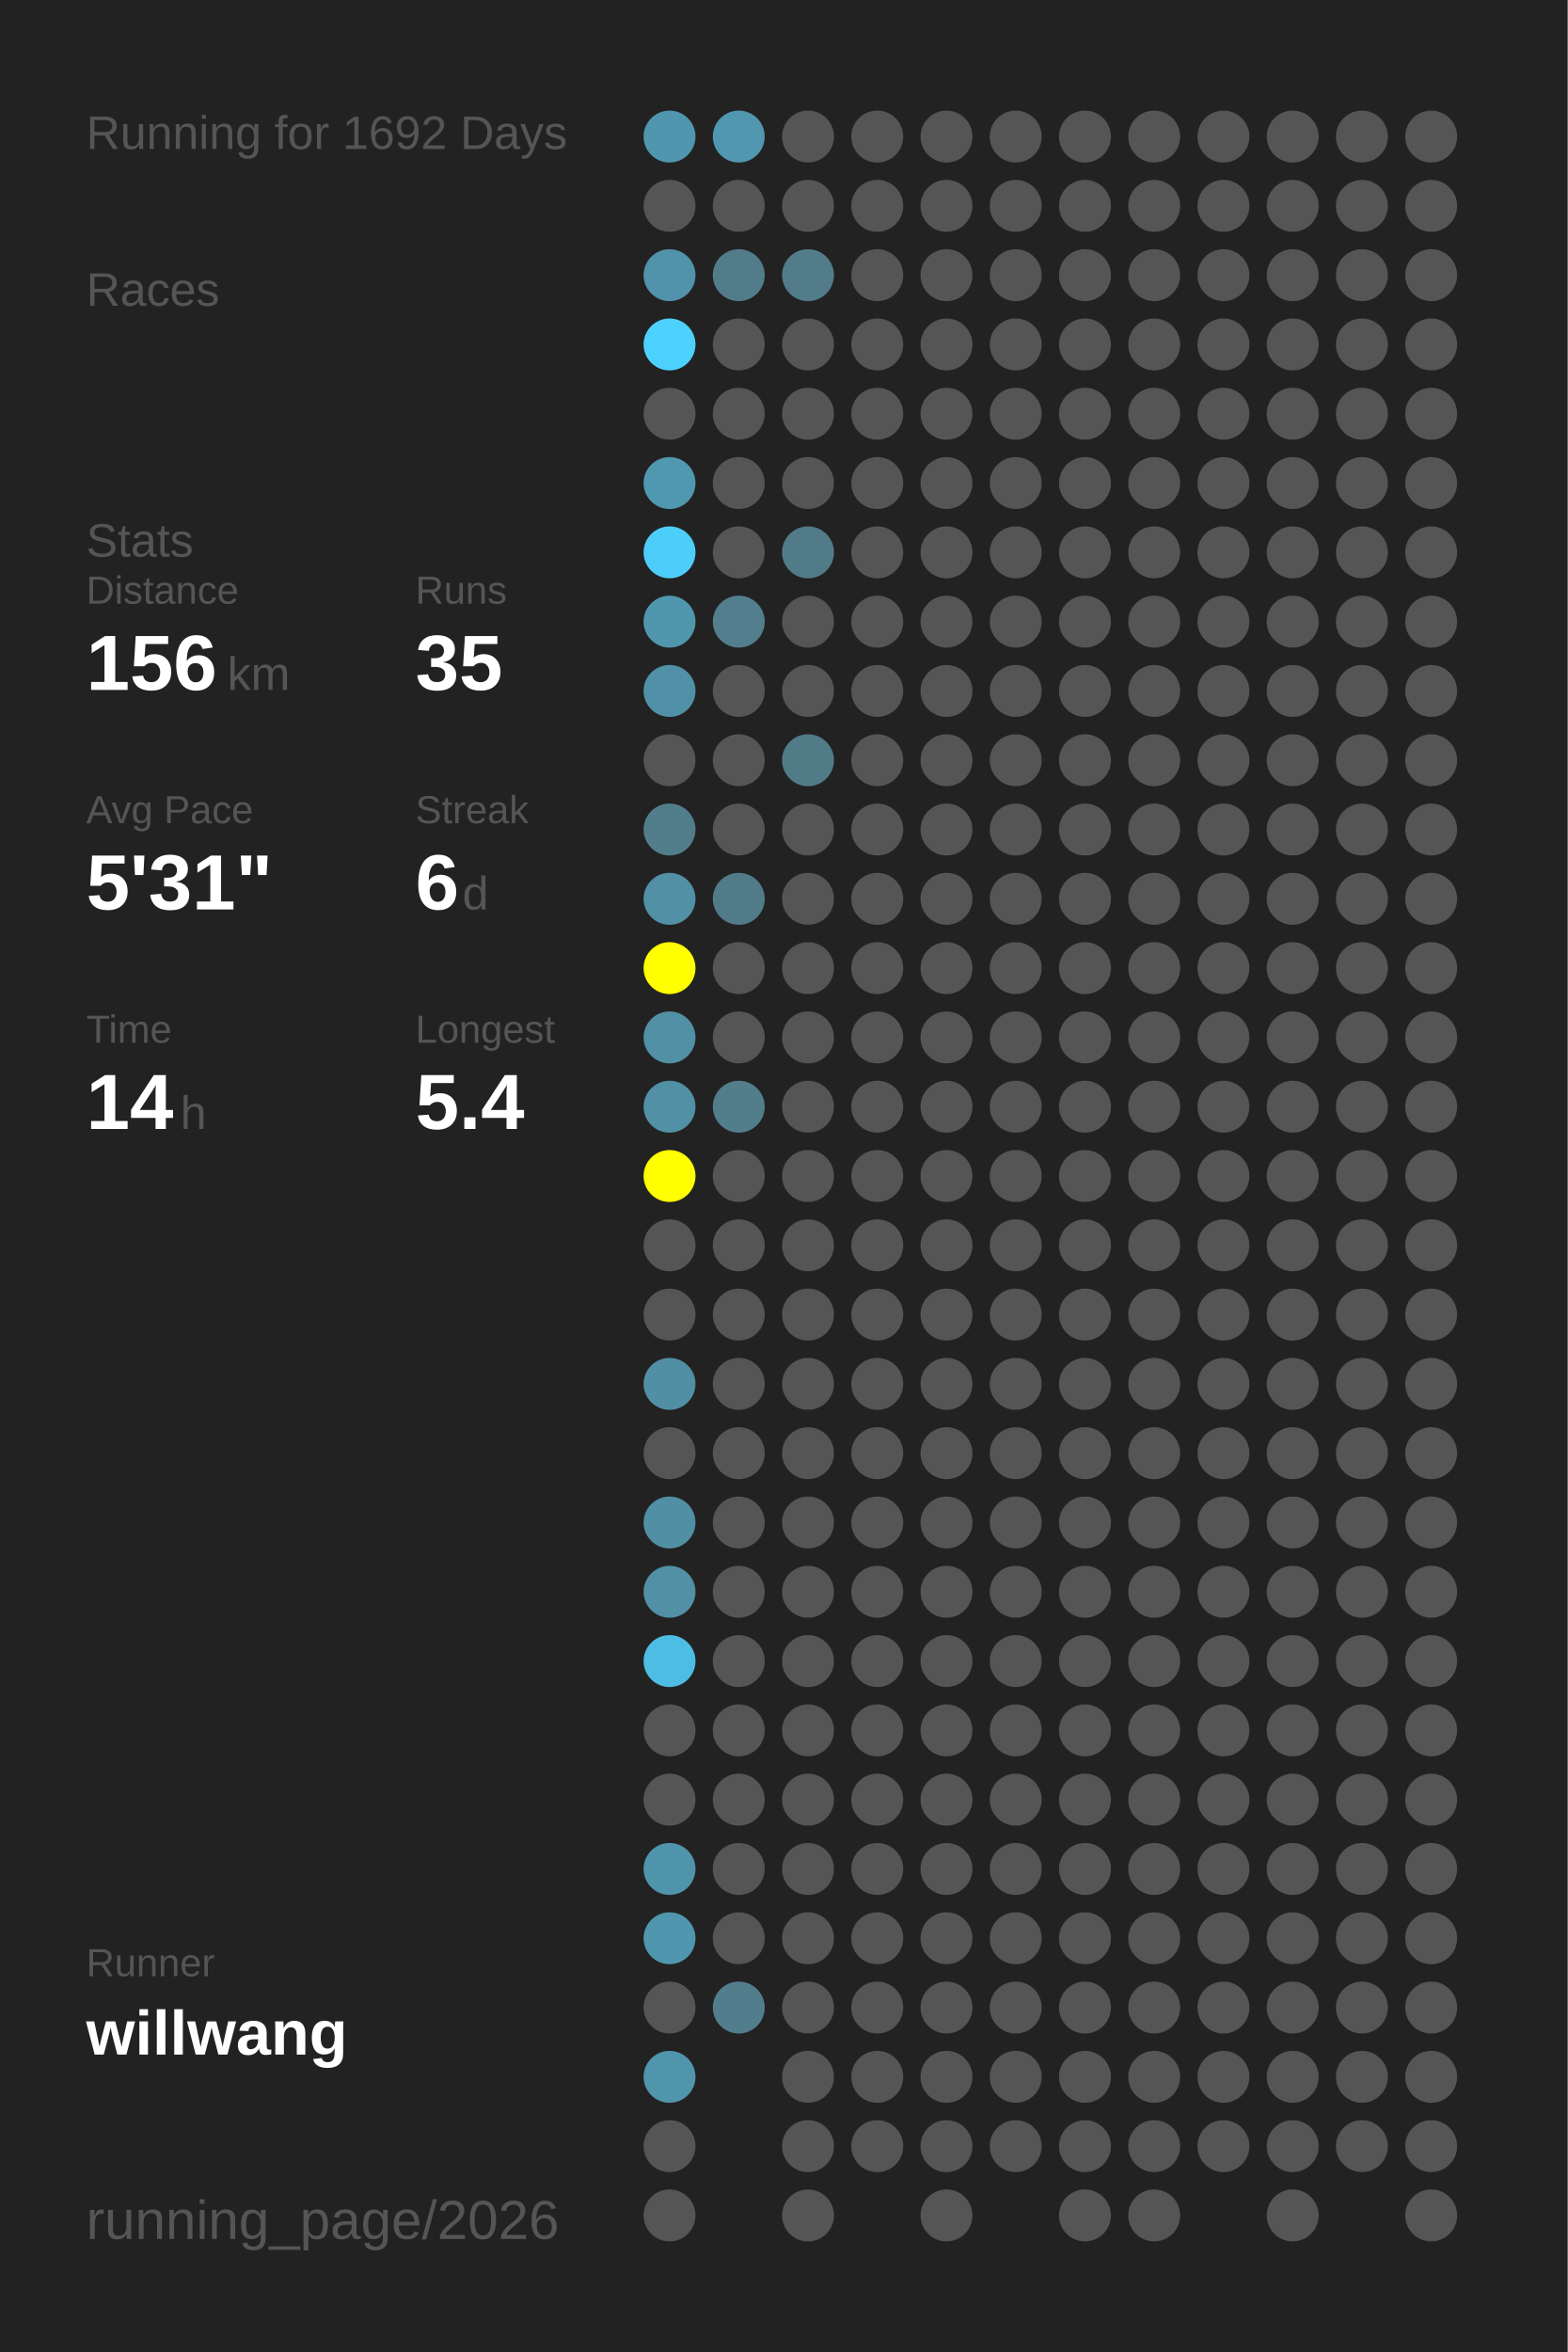
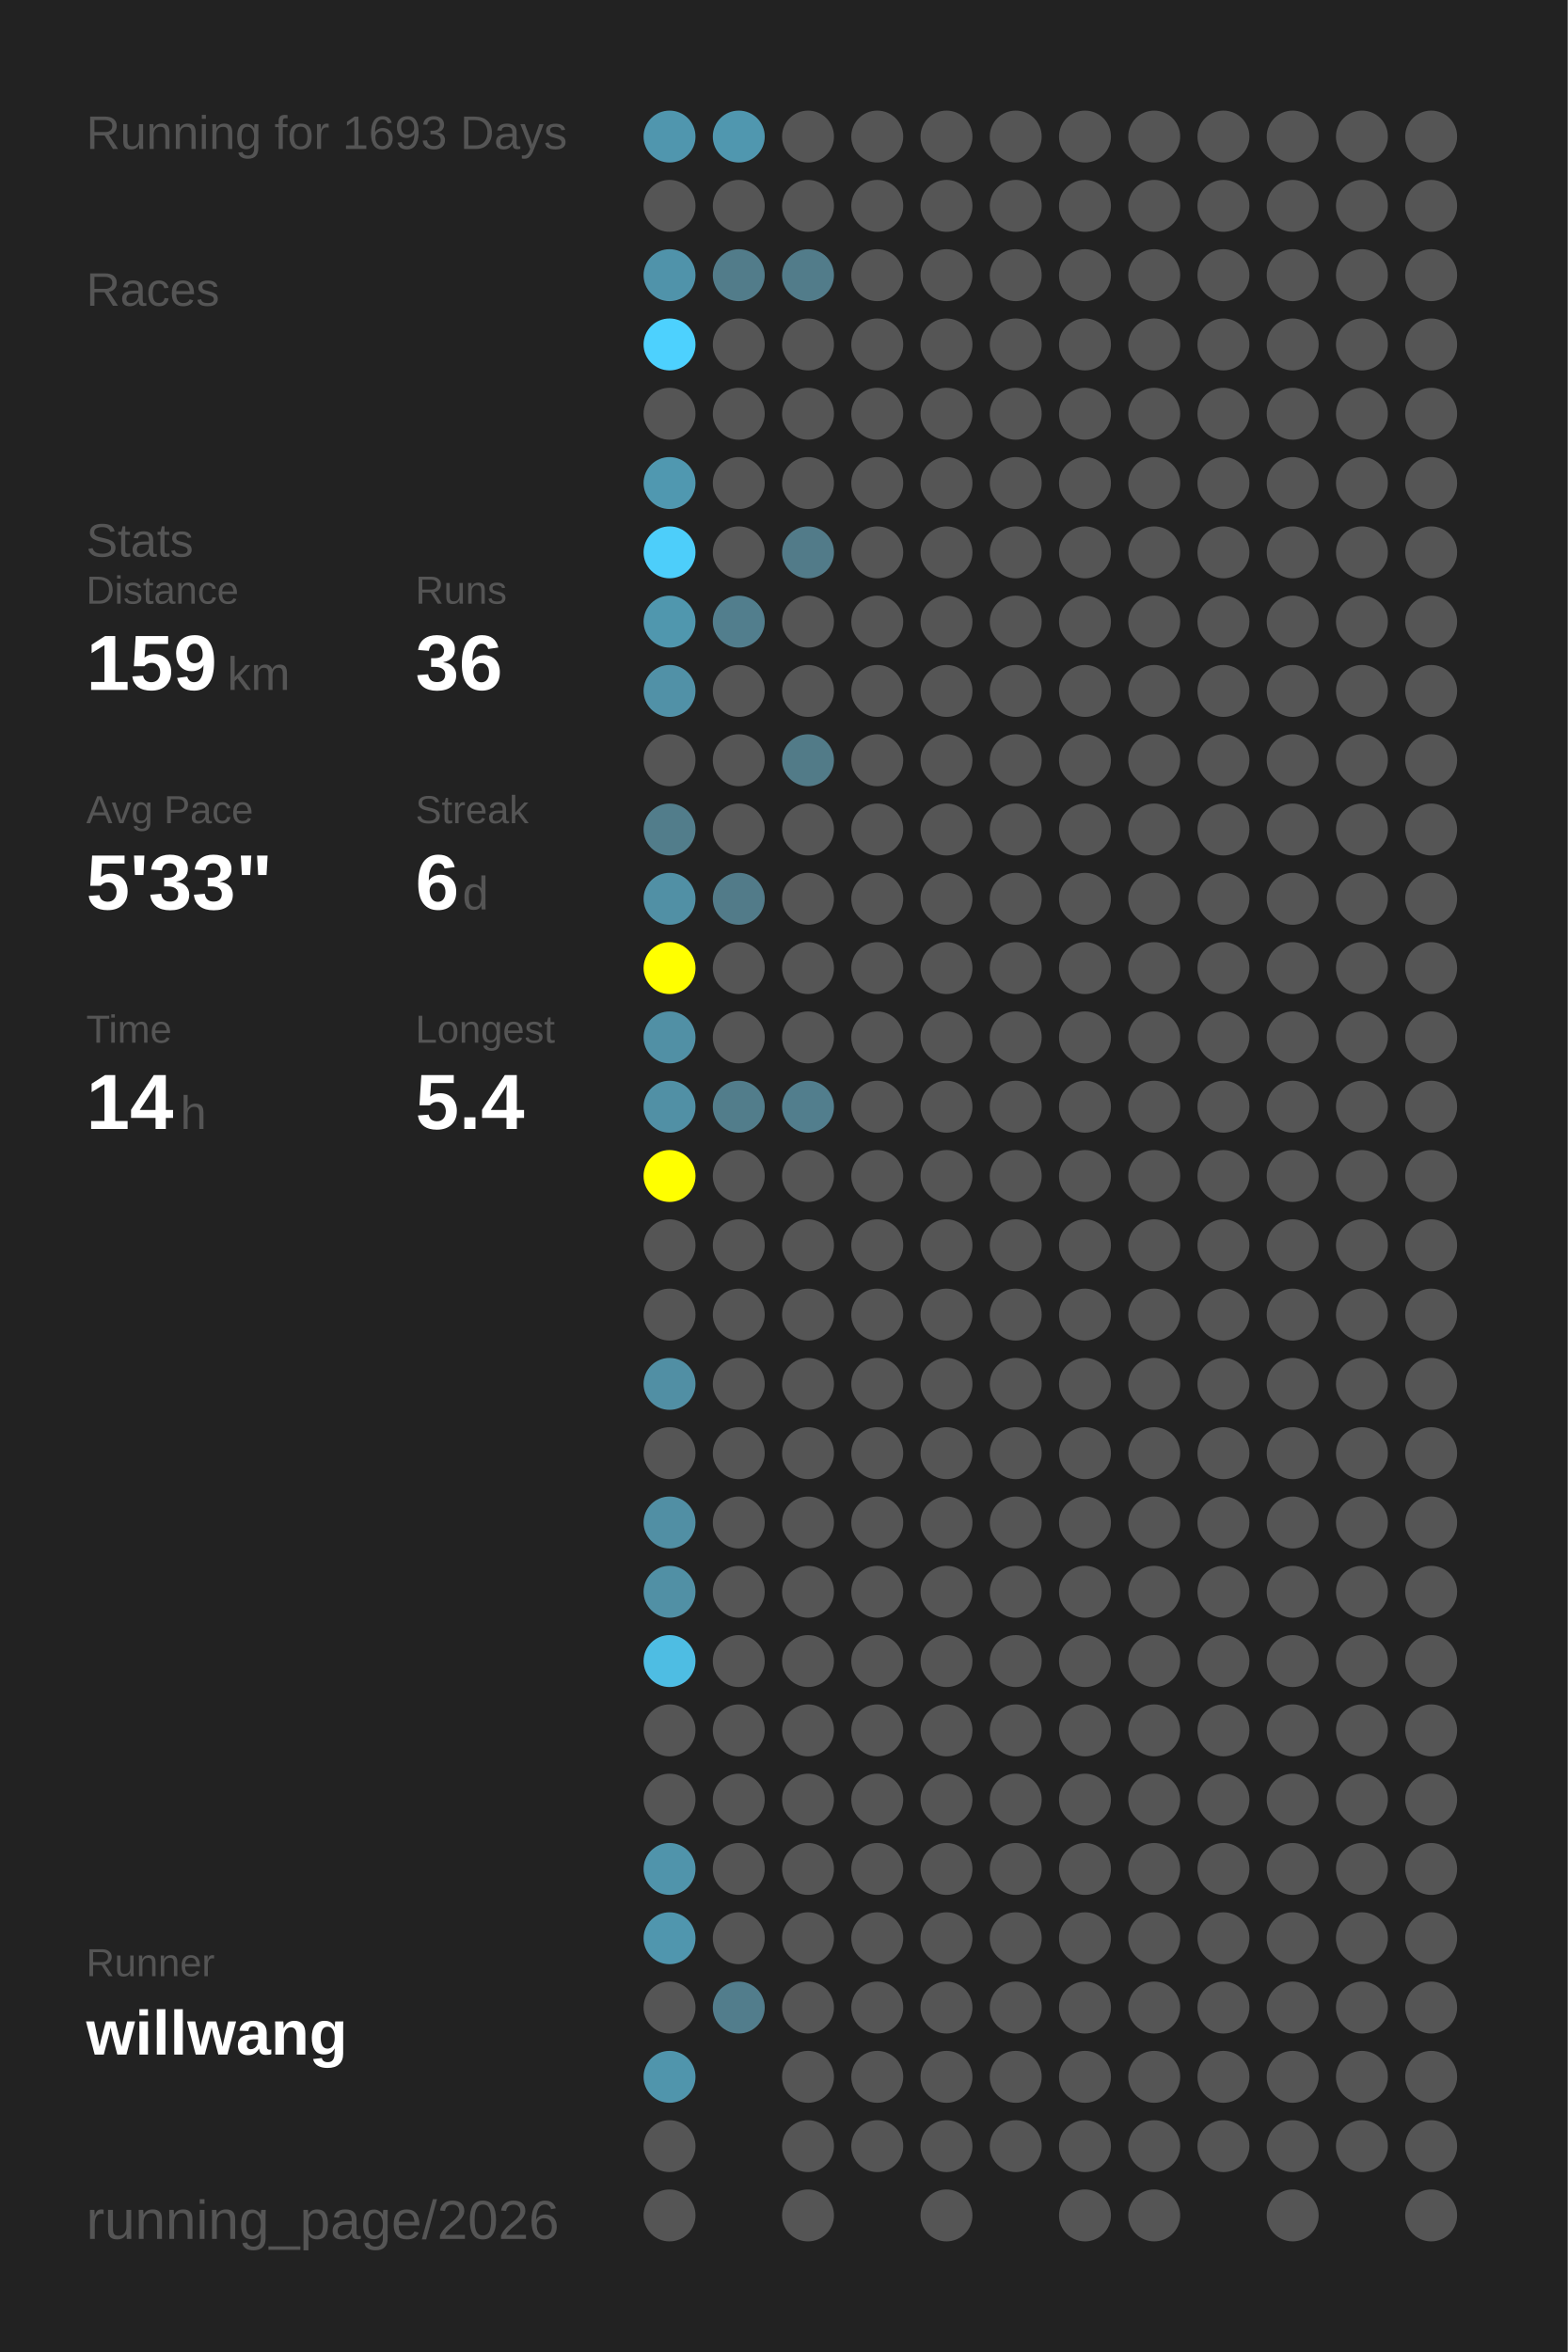
<svg xmlns="http://www.w3.org/2000/svg" baseProfile="full" height="300mm" version="1.1" viewBox="0,0,200,300" width="200mm">
  <defs />
  <rect fill="#222222" height="300" width="200" x="0" y="0" />
-   <text fill="#555555" style="font-size:6px; font-family:Arial;" x="11" y="19">Running for 1692 Days</text>
+   <text fill="#555555" style="font-size:6px; font-family:Arial;" x="11" y="19">Running for 1693 Days</text>
  <text fill="#555555" style="font-size:6px; font-family:Arial;" x="11" y="39">Races</text>
  <text fill="#555555" style="font-size:6px; font-family:Arial;" x="11" y="71">Stats</text>
  <text fill="#555555" style="font-size:5px; font-family:Arial;" x="11" y="77">Distance</text>
-   <text fill="#FFFFFF" style="font-size:10px; font-family:Arial; font-weight:bold;" x="11" y="88">156</text>
+   <text fill="#FFFFFF" style="font-size:10px; font-family:Arial; font-weight:bold;" x="11" y="88">159</text>
  <text fill="#555555" style="font-size:6px; font-family:Arial;" x="29" y="88">km</text>
  <text fill="#555555" style="font-size:5px; font-family:Arial;" x="53" y="77">Runs</text>
-   <text fill="#FFFFFF" style="font-size:10px; font-family:Arial; font-weight:bold;" x="53" y="88">35</text>
+   <text fill="#FFFFFF" style="font-size:10px; font-family:Arial; font-weight:bold;" x="53" y="88">36</text>
  <text fill="#555555" style="font-size:5px; font-family:Arial;" x="11" y="105">Avg Pace</text>
-   <text fill="#FFFFFF" style="font-size:10px; font-family:Arial; font-weight:bold;" x="11" y="116">5'31"</text>
+   <text fill="#FFFFFF" style="font-size:10px; font-family:Arial; font-weight:bold;" x="11" y="116">5'33"</text>
  <text fill="#555555" style="font-size:5px; font-family:Arial;" x="53" y="105">Streak</text>
  <text fill="#FFFFFF" style="font-size:10px; font-family:Arial; font-weight:bold;" x="53" y="116">6</text>
  <text fill="#555555" style="font-size:6px; font-family:Arial;" x="59" y="116">d</text>
  <text fill="#555555" style="font-size:5px; font-family:Arial;" x="11" y="133">Time</text>
  <text fill="#FFFFFF" style="font-size:10px; font-family:Arial; font-weight:bold;" x="11" y="144">14</text>
  <text fill="#555555" style="font-size:6px; font-family:Arial;" x="23" y="144">h</text>
  <text fill="#555555" style="font-size:5px; font-family:Arial;" x="53" y="133">Longest</text>
  <text fill="#FFFFFF" style="font-size:10px; font-family:Arial; font-weight:bold;" x="53" y="144">5.4</text>
  <text fill="#555555" style="font-size:5px; font-family:Arial;" x="11" y="252.065">Runner</text>
  <text fill="#FFFFFF" style="font-size:8px; font-family:Arial; font-weight:bold;" x="11" y="262.065">willwang</text>
  <text fill="#555555" style="font-size:7px; font-family:Arial;" x="11" y="285.581">running_page/2026</text>
  <circle cx="85.417" cy="17.419" fill="#5096ae" r="3.312" />
  <circle cx="85.417" cy="26.258" fill="#555555" r="3.312" />
  <circle cx="85.417" cy="35.097" fill="#5093aa" r="3.312" />
  <circle cx="85.417" cy="43.935" fill="#4dd1fe" r="3.312" />
  <circle cx="85.417" cy="52.774" fill="#555555" r="3.312" />
  <circle cx="85.417" cy="61.613" fill="#5098b0" r="3.312" />
  <circle cx="85.417" cy="70.452" fill="#4dcefa" r="3.312" />
  <circle cx="85.417" cy="79.29" fill="#5097ae" r="3.312" />
  <circle cx="85.417" cy="88.129" fill="#5191a7" r="3.312" />
  <circle cx="85.417" cy="96.968" fill="#555555" r="3.312" />
  <circle cx="85.417" cy="105.806" fill="#527d8b" r="3.312" />
  <circle cx="85.417" cy="114.645" fill="#5190a5" r="3.312" />
  <circle cx="85.417" cy="123.484" fill="#FFFF00" r="3.312" />
  <circle cx="85.417" cy="132.323" fill="#5190a5" r="3.312" />
  <circle cx="85.417" cy="141.161" fill="#5190a5" r="3.312" />
  <circle cx="85.417" cy="150" fill="#FFFF00" r="3.312" />
  <circle cx="85.417" cy="158.839" fill="#555555" r="3.312" />
  <circle cx="85.417" cy="167.677" fill="#555555" r="3.312" />
  <circle cx="85.417" cy="176.516" fill="#518fa4" r="3.312" />
  <circle cx="85.417" cy="185.355" fill="#555555" r="3.312" />
  <circle cx="85.417" cy="194.194" fill="#518fa4" r="3.312" />
  <circle cx="85.417" cy="203.032" fill="#5190a5" r="3.312" />
  <circle cx="85.417" cy="211.871" fill="#4ebde3" r="3.312" />
  <circle cx="85.417" cy="220.71" fill="#555555" r="3.312" />
  <circle cx="85.417" cy="229.548" fill="#555555" r="3.312" />
  <circle cx="85.417" cy="238.387" fill="#5094ab" r="3.312" />
  <circle cx="85.417" cy="247.226" fill="#5096ae" r="3.312" />
  <circle cx="85.417" cy="256.065" fill="#555555" r="3.312" />
  <circle cx="85.417" cy="264.903" fill="#5095ac" r="3.312" />
  <circle cx="85.417" cy="273.742" fill="#555555" r="3.312" />
  <circle cx="85.417" cy="282.581" fill="#555555" r="3.312" />
  <circle cx="94.25" cy="17.419" fill="#5097af" r="3.312" />
  <circle cx="94.25" cy="26.258" fill="#555555" r="3.312" />
  <circle cx="94.25" cy="35.097" fill="#527c8a" r="3.312" />
  <circle cx="94.25" cy="43.935" fill="#555555" r="3.312" />
  <circle cx="94.25" cy="52.774" fill="#555555" r="3.312" />
  <circle cx="94.25" cy="61.613" fill="#555555" r="3.312" />
  <circle cx="94.25" cy="70.452" fill="#555555" r="3.312" />
  <circle cx="94.25" cy="79.29" fill="#527e8d" r="3.312" />
  <circle cx="94.25" cy="88.129" fill="#555555" r="3.312" />
  <circle cx="94.25" cy="96.968" fill="#555555" r="3.312" />
  <circle cx="94.25" cy="105.806" fill="#555555" r="3.312" />
  <circle cx="94.25" cy="114.645" fill="#527b89" r="3.312" />
  <circle cx="94.25" cy="123.484" fill="#555555" r="3.312" />
  <circle cx="94.25" cy="132.323" fill="#555555" r="3.312" />
  <circle cx="94.25" cy="141.161" fill="#527d8b" r="3.312" />
  <circle cx="94.25" cy="150" fill="#555555" r="3.312" />
  <circle cx="94.25" cy="158.839" fill="#555555" r="3.312" />
  <circle cx="94.25" cy="167.677" fill="#555555" r="3.312" />
  <circle cx="94.25" cy="176.516" fill="#555555" r="3.312" />
  <circle cx="94.25" cy="185.355" fill="#555555" r="3.312" />
  <circle cx="94.25" cy="194.194" fill="#555555" r="3.312" />
  <circle cx="94.25" cy="203.032" fill="#555555" r="3.312" />
  <circle cx="94.25" cy="211.871" fill="#555555" r="3.312" />
  <circle cx="94.25" cy="220.71" fill="#555555" r="3.312" />
  <circle cx="94.25" cy="229.548" fill="#555555" r="3.312" />
  <circle cx="94.25" cy="238.387" fill="#555555" r="3.312" />
  <circle cx="94.25" cy="247.226" fill="#555555" r="3.312" />
  <circle cx="94.25" cy="256.065" fill="#527d8c" r="3.312" />
  <circle cx="103.083" cy="17.419" fill="#555555" r="3.312" />
  <circle cx="103.083" cy="26.258" fill="#555555" r="3.312" />
  <circle cx="103.083" cy="35.097" fill="#527c8a" r="3.312" />
  <circle cx="103.083" cy="43.935" fill="#555555" r="3.312" />
  <circle cx="103.083" cy="52.774" fill="#555555" r="3.312" />
  <circle cx="103.083" cy="61.613" fill="#555555" r="3.312" />
  <circle cx="103.083" cy="70.452" fill="#527b89" r="3.312" />
  <circle cx="103.083" cy="79.29" fill="#555555" r="3.312" />
  <circle cx="103.083" cy="88.129" fill="#555555" r="3.312" />
  <circle cx="103.083" cy="96.968" fill="#527b88" r="3.312" />
  <circle cx="103.083" cy="105.806" fill="#555555" r="3.312" />
  <circle cx="103.083" cy="114.645" fill="#555555" r="3.312" />
  <circle cx="103.083" cy="123.484" fill="#555555" r="3.312" />
  <circle cx="103.083" cy="132.323" fill="#555555" r="3.312" />
-   <circle cx="103.083" cy="141.161" fill="#555555" r="3.312" />
+   <circle cx="103.083" cy="141.161" fill="#527e8d" r="3.312" />
  <circle cx="103.083" cy="150" fill="#555555" r="3.312" />
  <circle cx="103.083" cy="158.839" fill="#555555" r="3.312" />
  <circle cx="103.083" cy="167.677" fill="#555555" r="3.312" />
  <circle cx="103.083" cy="176.516" fill="#555555" r="3.312" />
  <circle cx="103.083" cy="185.355" fill="#555555" r="3.312" />
  <circle cx="103.083" cy="194.194" fill="#555555" r="3.312" />
  <circle cx="103.083" cy="203.032" fill="#555555" r="3.312" />
  <circle cx="103.083" cy="211.871" fill="#555555" r="3.312" />
  <circle cx="103.083" cy="220.71" fill="#555555" r="3.312" />
  <circle cx="103.083" cy="229.548" fill="#555555" r="3.312" />
  <circle cx="103.083" cy="238.387" fill="#555555" r="3.312" />
  <circle cx="103.083" cy="247.226" fill="#555555" r="3.312" />
  <circle cx="103.083" cy="256.065" fill="#555555" r="3.312" />
  <circle cx="103.083" cy="264.903" fill="#555555" r="3.312" />
  <circle cx="103.083" cy="273.742" fill="#555555" r="3.312" />
  <circle cx="103.083" cy="282.581" fill="#555555" r="3.312" />
  <circle cx="111.917" cy="17.419" fill="#555555" r="3.312" />
  <circle cx="111.917" cy="26.258" fill="#555555" r="3.312" />
  <circle cx="111.917" cy="35.097" fill="#555555" r="3.312" />
  <circle cx="111.917" cy="43.935" fill="#555555" r="3.312" />
  <circle cx="111.917" cy="52.774" fill="#555555" r="3.312" />
  <circle cx="111.917" cy="61.613" fill="#555555" r="3.312" />
  <circle cx="111.917" cy="70.452" fill="#555555" r="3.312" />
  <circle cx="111.917" cy="79.29" fill="#555555" r="3.312" />
  <circle cx="111.917" cy="88.129" fill="#555555" r="3.312" />
  <circle cx="111.917" cy="96.968" fill="#555555" r="3.312" />
  <circle cx="111.917" cy="105.806" fill="#555555" r="3.312" />
  <circle cx="111.917" cy="114.645" fill="#555555" r="3.312" />
  <circle cx="111.917" cy="123.484" fill="#555555" r="3.312" />
  <circle cx="111.917" cy="132.323" fill="#555555" r="3.312" />
  <circle cx="111.917" cy="141.161" fill="#555555" r="3.312" />
  <circle cx="111.917" cy="150" fill="#555555" r="3.312" />
  <circle cx="111.917" cy="158.839" fill="#555555" r="3.312" />
  <circle cx="111.917" cy="167.677" fill="#555555" r="3.312" />
  <circle cx="111.917" cy="176.516" fill="#555555" r="3.312" />
  <circle cx="111.917" cy="185.355" fill="#555555" r="3.312" />
  <circle cx="111.917" cy="194.194" fill="#555555" r="3.312" />
  <circle cx="111.917" cy="203.032" fill="#555555" r="3.312" />
  <circle cx="111.917" cy="211.871" fill="#555555" r="3.312" />
  <circle cx="111.917" cy="220.71" fill="#555555" r="3.312" />
  <circle cx="111.917" cy="229.548" fill="#555555" r="3.312" />
  <circle cx="111.917" cy="238.387" fill="#555555" r="3.312" />
  <circle cx="111.917" cy="247.226" fill="#555555" r="3.312" />
  <circle cx="111.917" cy="256.065" fill="#555555" r="3.312" />
  <circle cx="111.917" cy="264.903" fill="#555555" r="3.312" />
  <circle cx="111.917" cy="273.742" fill="#555555" r="3.312" />
  <circle cx="120.75" cy="17.419" fill="#555555" r="3.312" />
  <circle cx="120.75" cy="26.258" fill="#555555" r="3.312" />
  <circle cx="120.75" cy="35.097" fill="#555555" r="3.312" />
  <circle cx="120.75" cy="43.935" fill="#555555" r="3.312" />
  <circle cx="120.75" cy="52.774" fill="#555555" r="3.312" />
  <circle cx="120.75" cy="61.613" fill="#555555" r="3.312" />
  <circle cx="120.75" cy="70.452" fill="#555555" r="3.312" />
  <circle cx="120.75" cy="79.29" fill="#555555" r="3.312" />
  <circle cx="120.75" cy="88.129" fill="#555555" r="3.312" />
  <circle cx="120.75" cy="96.968" fill="#555555" r="3.312" />
  <circle cx="120.75" cy="105.806" fill="#555555" r="3.312" />
  <circle cx="120.75" cy="114.645" fill="#555555" r="3.312" />
  <circle cx="120.75" cy="123.484" fill="#555555" r="3.312" />
  <circle cx="120.75" cy="132.323" fill="#555555" r="3.312" />
  <circle cx="120.75" cy="141.161" fill="#555555" r="3.312" />
  <circle cx="120.75" cy="150" fill="#555555" r="3.312" />
  <circle cx="120.75" cy="158.839" fill="#555555" r="3.312" />
  <circle cx="120.75" cy="167.677" fill="#555555" r="3.312" />
  <circle cx="120.75" cy="176.516" fill="#555555" r="3.312" />
  <circle cx="120.75" cy="185.355" fill="#555555" r="3.312" />
  <circle cx="120.75" cy="194.194" fill="#555555" r="3.312" />
  <circle cx="120.75" cy="203.032" fill="#555555" r="3.312" />
  <circle cx="120.75" cy="211.871" fill="#555555" r="3.312" />
  <circle cx="120.75" cy="220.71" fill="#555555" r="3.312" />
  <circle cx="120.75" cy="229.548" fill="#555555" r="3.312" />
  <circle cx="120.75" cy="238.387" fill="#555555" r="3.312" />
  <circle cx="120.75" cy="247.226" fill="#555555" r="3.312" />
  <circle cx="120.75" cy="256.065" fill="#555555" r="3.312" />
  <circle cx="120.75" cy="264.903" fill="#555555" r="3.312" />
  <circle cx="120.75" cy="273.742" fill="#555555" r="3.312" />
  <circle cx="120.75" cy="282.581" fill="#555555" r="3.312" />
  <circle cx="129.583" cy="17.419" fill="#555555" r="3.312" />
  <circle cx="129.583" cy="26.258" fill="#555555" r="3.312" />
  <circle cx="129.583" cy="35.097" fill="#555555" r="3.312" />
  <circle cx="129.583" cy="43.935" fill="#555555" r="3.312" />
  <circle cx="129.583" cy="52.774" fill="#555555" r="3.312" />
  <circle cx="129.583" cy="61.613" fill="#555555" r="3.312" />
  <circle cx="129.583" cy="70.452" fill="#555555" r="3.312" />
  <circle cx="129.583" cy="79.29" fill="#555555" r="3.312" />
  <circle cx="129.583" cy="88.129" fill="#555555" r="3.312" />
  <circle cx="129.583" cy="96.968" fill="#555555" r="3.312" />
  <circle cx="129.583" cy="105.806" fill="#555555" r="3.312" />
  <circle cx="129.583" cy="114.645" fill="#555555" r="3.312" />
  <circle cx="129.583" cy="123.484" fill="#555555" r="3.312" />
  <circle cx="129.583" cy="132.323" fill="#555555" r="3.312" />
  <circle cx="129.583" cy="141.161" fill="#555555" r="3.312" />
  <circle cx="129.583" cy="150" fill="#555555" r="3.312" />
  <circle cx="129.583" cy="158.839" fill="#555555" r="3.312" />
  <circle cx="129.583" cy="167.677" fill="#555555" r="3.312" />
  <circle cx="129.583" cy="176.516" fill="#555555" r="3.312" />
  <circle cx="129.583" cy="185.355" fill="#555555" r="3.312" />
  <circle cx="129.583" cy="194.194" fill="#555555" r="3.312" />
  <circle cx="129.583" cy="203.032" fill="#555555" r="3.312" />
  <circle cx="129.583" cy="211.871" fill="#555555" r="3.312" />
  <circle cx="129.583" cy="220.71" fill="#555555" r="3.312" />
  <circle cx="129.583" cy="229.548" fill="#555555" r="3.312" />
  <circle cx="129.583" cy="238.387" fill="#555555" r="3.312" />
  <circle cx="129.583" cy="247.226" fill="#555555" r="3.312" />
  <circle cx="129.583" cy="256.065" fill="#555555" r="3.312" />
  <circle cx="129.583" cy="264.903" fill="#555555" r="3.312" />
  <circle cx="129.583" cy="273.742" fill="#555555" r="3.312" />
  <circle cx="138.417" cy="17.419" fill="#555555" r="3.312" />
  <circle cx="138.417" cy="26.258" fill="#555555" r="3.312" />
  <circle cx="138.417" cy="35.097" fill="#555555" r="3.312" />
  <circle cx="138.417" cy="43.935" fill="#555555" r="3.312" />
  <circle cx="138.417" cy="52.774" fill="#555555" r="3.312" />
  <circle cx="138.417" cy="61.613" fill="#555555" r="3.312" />
  <circle cx="138.417" cy="70.452" fill="#555555" r="3.312" />
  <circle cx="138.417" cy="79.29" fill="#555555" r="3.312" />
  <circle cx="138.417" cy="88.129" fill="#555555" r="3.312" />
  <circle cx="138.417" cy="96.968" fill="#555555" r="3.312" />
  <circle cx="138.417" cy="105.806" fill="#555555" r="3.312" />
  <circle cx="138.417" cy="114.645" fill="#555555" r="3.312" />
  <circle cx="138.417" cy="123.484" fill="#555555" r="3.312" />
  <circle cx="138.417" cy="132.323" fill="#555555" r="3.312" />
  <circle cx="138.417" cy="141.161" fill="#555555" r="3.312" />
  <circle cx="138.417" cy="150" fill="#555555" r="3.312" />
  <circle cx="138.417" cy="158.839" fill="#555555" r="3.312" />
  <circle cx="138.417" cy="167.677" fill="#555555" r="3.312" />
  <circle cx="138.417" cy="176.516" fill="#555555" r="3.312" />
  <circle cx="138.417" cy="185.355" fill="#555555" r="3.312" />
  <circle cx="138.417" cy="194.194" fill="#555555" r="3.312" />
  <circle cx="138.417" cy="203.032" fill="#555555" r="3.312" />
  <circle cx="138.417" cy="211.871" fill="#555555" r="3.312" />
  <circle cx="138.417" cy="220.71" fill="#555555" r="3.312" />
  <circle cx="138.417" cy="229.548" fill="#555555" r="3.312" />
  <circle cx="138.417" cy="238.387" fill="#555555" r="3.312" />
  <circle cx="138.417" cy="247.226" fill="#555555" r="3.312" />
  <circle cx="138.417" cy="256.065" fill="#555555" r="3.312" />
  <circle cx="138.417" cy="264.903" fill="#555555" r="3.312" />
  <circle cx="138.417" cy="273.742" fill="#555555" r="3.312" />
  <circle cx="138.417" cy="282.581" fill="#555555" r="3.312" />
  <circle cx="147.25" cy="17.419" fill="#555555" r="3.312" />
  <circle cx="147.25" cy="26.258" fill="#555555" r="3.312" />
  <circle cx="147.25" cy="35.097" fill="#555555" r="3.312" />
  <circle cx="147.25" cy="43.935" fill="#555555" r="3.312" />
  <circle cx="147.25" cy="52.774" fill="#555555" r="3.312" />
  <circle cx="147.25" cy="61.613" fill="#555555" r="3.312" />
  <circle cx="147.25" cy="70.452" fill="#555555" r="3.312" />
  <circle cx="147.25" cy="79.29" fill="#555555" r="3.312" />
  <circle cx="147.25" cy="88.129" fill="#555555" r="3.312" />
  <circle cx="147.25" cy="96.968" fill="#555555" r="3.312" />
  <circle cx="147.25" cy="105.806" fill="#555555" r="3.312" />
  <circle cx="147.25" cy="114.645" fill="#555555" r="3.312" />
  <circle cx="147.25" cy="123.484" fill="#555555" r="3.312" />
  <circle cx="147.25" cy="132.323" fill="#555555" r="3.312" />
  <circle cx="147.25" cy="141.161" fill="#555555" r="3.312" />
  <circle cx="147.25" cy="150" fill="#555555" r="3.312" />
  <circle cx="147.25" cy="158.839" fill="#555555" r="3.312" />
  <circle cx="147.25" cy="167.677" fill="#555555" r="3.312" />
  <circle cx="147.25" cy="176.516" fill="#555555" r="3.312" />
  <circle cx="147.25" cy="185.355" fill="#555555" r="3.312" />
  <circle cx="147.25" cy="194.194" fill="#555555" r="3.312" />
  <circle cx="147.25" cy="203.032" fill="#555555" r="3.312" />
  <circle cx="147.25" cy="211.871" fill="#555555" r="3.312" />
  <circle cx="147.25" cy="220.71" fill="#555555" r="3.312" />
  <circle cx="147.25" cy="229.548" fill="#555555" r="3.312" />
  <circle cx="147.25" cy="238.387" fill="#555555" r="3.312" />
  <circle cx="147.25" cy="247.226" fill="#555555" r="3.312" />
  <circle cx="147.25" cy="256.065" fill="#555555" r="3.312" />
  <circle cx="147.25" cy="264.903" fill="#555555" r="3.312" />
  <circle cx="147.25" cy="273.742" fill="#555555" r="3.312" />
  <circle cx="147.25" cy="282.581" fill="#555555" r="3.312" />
  <circle cx="156.083" cy="17.419" fill="#555555" r="3.312" />
  <circle cx="156.083" cy="26.258" fill="#555555" r="3.312" />
  <circle cx="156.083" cy="35.097" fill="#555555" r="3.312" />
  <circle cx="156.083" cy="43.935" fill="#555555" r="3.312" />
  <circle cx="156.083" cy="52.774" fill="#555555" r="3.312" />
  <circle cx="156.083" cy="61.613" fill="#555555" r="3.312" />
  <circle cx="156.083" cy="70.452" fill="#555555" r="3.312" />
  <circle cx="156.083" cy="79.29" fill="#555555" r="3.312" />
  <circle cx="156.083" cy="88.129" fill="#555555" r="3.312" />
  <circle cx="156.083" cy="96.968" fill="#555555" r="3.312" />
  <circle cx="156.083" cy="105.806" fill="#555555" r="3.312" />
  <circle cx="156.083" cy="114.645" fill="#555555" r="3.312" />
  <circle cx="156.083" cy="123.484" fill="#555555" r="3.312" />
  <circle cx="156.083" cy="132.323" fill="#555555" r="3.312" />
  <circle cx="156.083" cy="141.161" fill="#555555" r="3.312" />
  <circle cx="156.083" cy="150" fill="#555555" r="3.312" />
  <circle cx="156.083" cy="158.839" fill="#555555" r="3.312" />
  <circle cx="156.083" cy="167.677" fill="#555555" r="3.312" />
  <circle cx="156.083" cy="176.516" fill="#555555" r="3.312" />
  <circle cx="156.083" cy="185.355" fill="#555555" r="3.312" />
  <circle cx="156.083" cy="194.194" fill="#555555" r="3.312" />
  <circle cx="156.083" cy="203.032" fill="#555555" r="3.312" />
  <circle cx="156.083" cy="211.871" fill="#555555" r="3.312" />
  <circle cx="156.083" cy="220.71" fill="#555555" r="3.312" />
  <circle cx="156.083" cy="229.548" fill="#555555" r="3.312" />
  <circle cx="156.083" cy="238.387" fill="#555555" r="3.312" />
  <circle cx="156.083" cy="247.226" fill="#555555" r="3.312" />
  <circle cx="156.083" cy="256.065" fill="#555555" r="3.312" />
  <circle cx="156.083" cy="264.903" fill="#555555" r="3.312" />
  <circle cx="156.083" cy="273.742" fill="#555555" r="3.312" />
  <circle cx="164.917" cy="17.419" fill="#555555" r="3.312" />
  <circle cx="164.917" cy="26.258" fill="#555555" r="3.312" />
  <circle cx="164.917" cy="35.097" fill="#555555" r="3.312" />
  <circle cx="164.917" cy="43.935" fill="#555555" r="3.312" />
  <circle cx="164.917" cy="52.774" fill="#555555" r="3.312" />
  <circle cx="164.917" cy="61.613" fill="#555555" r="3.312" />
  <circle cx="164.917" cy="70.452" fill="#555555" r="3.312" />
  <circle cx="164.917" cy="79.29" fill="#555555" r="3.312" />
  <circle cx="164.917" cy="88.129" fill="#555555" r="3.312" />
  <circle cx="164.917" cy="96.968" fill="#555555" r="3.312" />
  <circle cx="164.917" cy="105.806" fill="#555555" r="3.312" />
  <circle cx="164.917" cy="114.645" fill="#555555" r="3.312" />
  <circle cx="164.917" cy="123.484" fill="#555555" r="3.312" />
  <circle cx="164.917" cy="132.323" fill="#555555" r="3.312" />
  <circle cx="164.917" cy="141.161" fill="#555555" r="3.312" />
  <circle cx="164.917" cy="150" fill="#555555" r="3.312" />
  <circle cx="164.917" cy="158.839" fill="#555555" r="3.312" />
  <circle cx="164.917" cy="167.677" fill="#555555" r="3.312" />
  <circle cx="164.917" cy="176.516" fill="#555555" r="3.312" />
  <circle cx="164.917" cy="185.355" fill="#555555" r="3.312" />
  <circle cx="164.917" cy="194.194" fill="#555555" r="3.312" />
  <circle cx="164.917" cy="203.032" fill="#555555" r="3.312" />
  <circle cx="164.917" cy="211.871" fill="#555555" r="3.312" />
  <circle cx="164.917" cy="220.71" fill="#555555" r="3.312" />
  <circle cx="164.917" cy="229.548" fill="#555555" r="3.312" />
  <circle cx="164.917" cy="238.387" fill="#555555" r="3.312" />
  <circle cx="164.917" cy="247.226" fill="#555555" r="3.312" />
  <circle cx="164.917" cy="256.065" fill="#555555" r="3.312" />
  <circle cx="164.917" cy="264.903" fill="#555555" r="3.312" />
  <circle cx="164.917" cy="273.742" fill="#555555" r="3.312" />
  <circle cx="164.917" cy="282.581" fill="#555555" r="3.312" />
  <circle cx="173.75" cy="17.419" fill="#555555" r="3.312" />
  <circle cx="173.75" cy="26.258" fill="#555555" r="3.312" />
  <circle cx="173.75" cy="35.097" fill="#555555" r="3.312" />
  <circle cx="173.75" cy="43.935" fill="#555555" r="3.312" />
  <circle cx="173.75" cy="52.774" fill="#555555" r="3.312" />
  <circle cx="173.75" cy="61.613" fill="#555555" r="3.312" />
  <circle cx="173.75" cy="70.452" fill="#555555" r="3.312" />
  <circle cx="173.75" cy="79.29" fill="#555555" r="3.312" />
  <circle cx="173.75" cy="88.129" fill="#555555" r="3.312" />
  <circle cx="173.75" cy="96.968" fill="#555555" r="3.312" />
  <circle cx="173.75" cy="105.806" fill="#555555" r="3.312" />
  <circle cx="173.75" cy="114.645" fill="#555555" r="3.312" />
  <circle cx="173.75" cy="123.484" fill="#555555" r="3.312" />
  <circle cx="173.75" cy="132.323" fill="#555555" r="3.312" />
  <circle cx="173.75" cy="141.161" fill="#555555" r="3.312" />
  <circle cx="173.75" cy="150" fill="#555555" r="3.312" />
  <circle cx="173.75" cy="158.839" fill="#555555" r="3.312" />
  <circle cx="173.75" cy="167.677" fill="#555555" r="3.312" />
  <circle cx="173.75" cy="176.516" fill="#555555" r="3.312" />
  <circle cx="173.75" cy="185.355" fill="#555555" r="3.312" />
  <circle cx="173.75" cy="194.194" fill="#555555" r="3.312" />
  <circle cx="173.75" cy="203.032" fill="#555555" r="3.312" />
  <circle cx="173.75" cy="211.871" fill="#555555" r="3.312" />
  <circle cx="173.75" cy="220.71" fill="#555555" r="3.312" />
  <circle cx="173.75" cy="229.548" fill="#555555" r="3.312" />
  <circle cx="173.75" cy="238.387" fill="#555555" r="3.312" />
  <circle cx="173.75" cy="247.226" fill="#555555" r="3.312" />
  <circle cx="173.75" cy="256.065" fill="#555555" r="3.312" />
  <circle cx="173.75" cy="264.903" fill="#555555" r="3.312" />
  <circle cx="173.75" cy="273.742" fill="#555555" r="3.312" />
  <circle cx="182.583" cy="17.419" fill="#555555" r="3.312" />
  <circle cx="182.583" cy="26.258" fill="#555555" r="3.312" />
  <circle cx="182.583" cy="35.097" fill="#555555" r="3.312" />
  <circle cx="182.583" cy="43.935" fill="#555555" r="3.312" />
  <circle cx="182.583" cy="52.774" fill="#555555" r="3.312" />
  <circle cx="182.583" cy="61.613" fill="#555555" r="3.312" />
  <circle cx="182.583" cy="70.452" fill="#555555" r="3.312" />
  <circle cx="182.583" cy="79.29" fill="#555555" r="3.312" />
  <circle cx="182.583" cy="88.129" fill="#555555" r="3.312" />
  <circle cx="182.583" cy="96.968" fill="#555555" r="3.312" />
  <circle cx="182.583" cy="105.806" fill="#555555" r="3.312" />
  <circle cx="182.583" cy="114.645" fill="#555555" r="3.312" />
  <circle cx="182.583" cy="123.484" fill="#555555" r="3.312" />
  <circle cx="182.583" cy="132.323" fill="#555555" r="3.312" />
  <circle cx="182.583" cy="141.161" fill="#555555" r="3.312" />
  <circle cx="182.583" cy="150" fill="#555555" r="3.312" />
  <circle cx="182.583" cy="158.839" fill="#555555" r="3.312" />
  <circle cx="182.583" cy="167.677" fill="#555555" r="3.312" />
  <circle cx="182.583" cy="176.516" fill="#555555" r="3.312" />
  <circle cx="182.583" cy="185.355" fill="#555555" r="3.312" />
  <circle cx="182.583" cy="194.194" fill="#555555" r="3.312" />
  <circle cx="182.583" cy="203.032" fill="#555555" r="3.312" />
  <circle cx="182.583" cy="211.871" fill="#555555" r="3.312" />
  <circle cx="182.583" cy="220.71" fill="#555555" r="3.312" />
  <circle cx="182.583" cy="229.548" fill="#555555" r="3.312" />
  <circle cx="182.583" cy="238.387" fill="#555555" r="3.312" />
  <circle cx="182.583" cy="247.226" fill="#555555" r="3.312" />
  <circle cx="182.583" cy="256.065" fill="#555555" r="3.312" />
  <circle cx="182.583" cy="264.903" fill="#555555" r="3.312" />
  <circle cx="182.583" cy="273.742" fill="#555555" r="3.312" />
  <circle cx="182.583" cy="282.581" fill="#555555" r="3.312" />
</svg>
